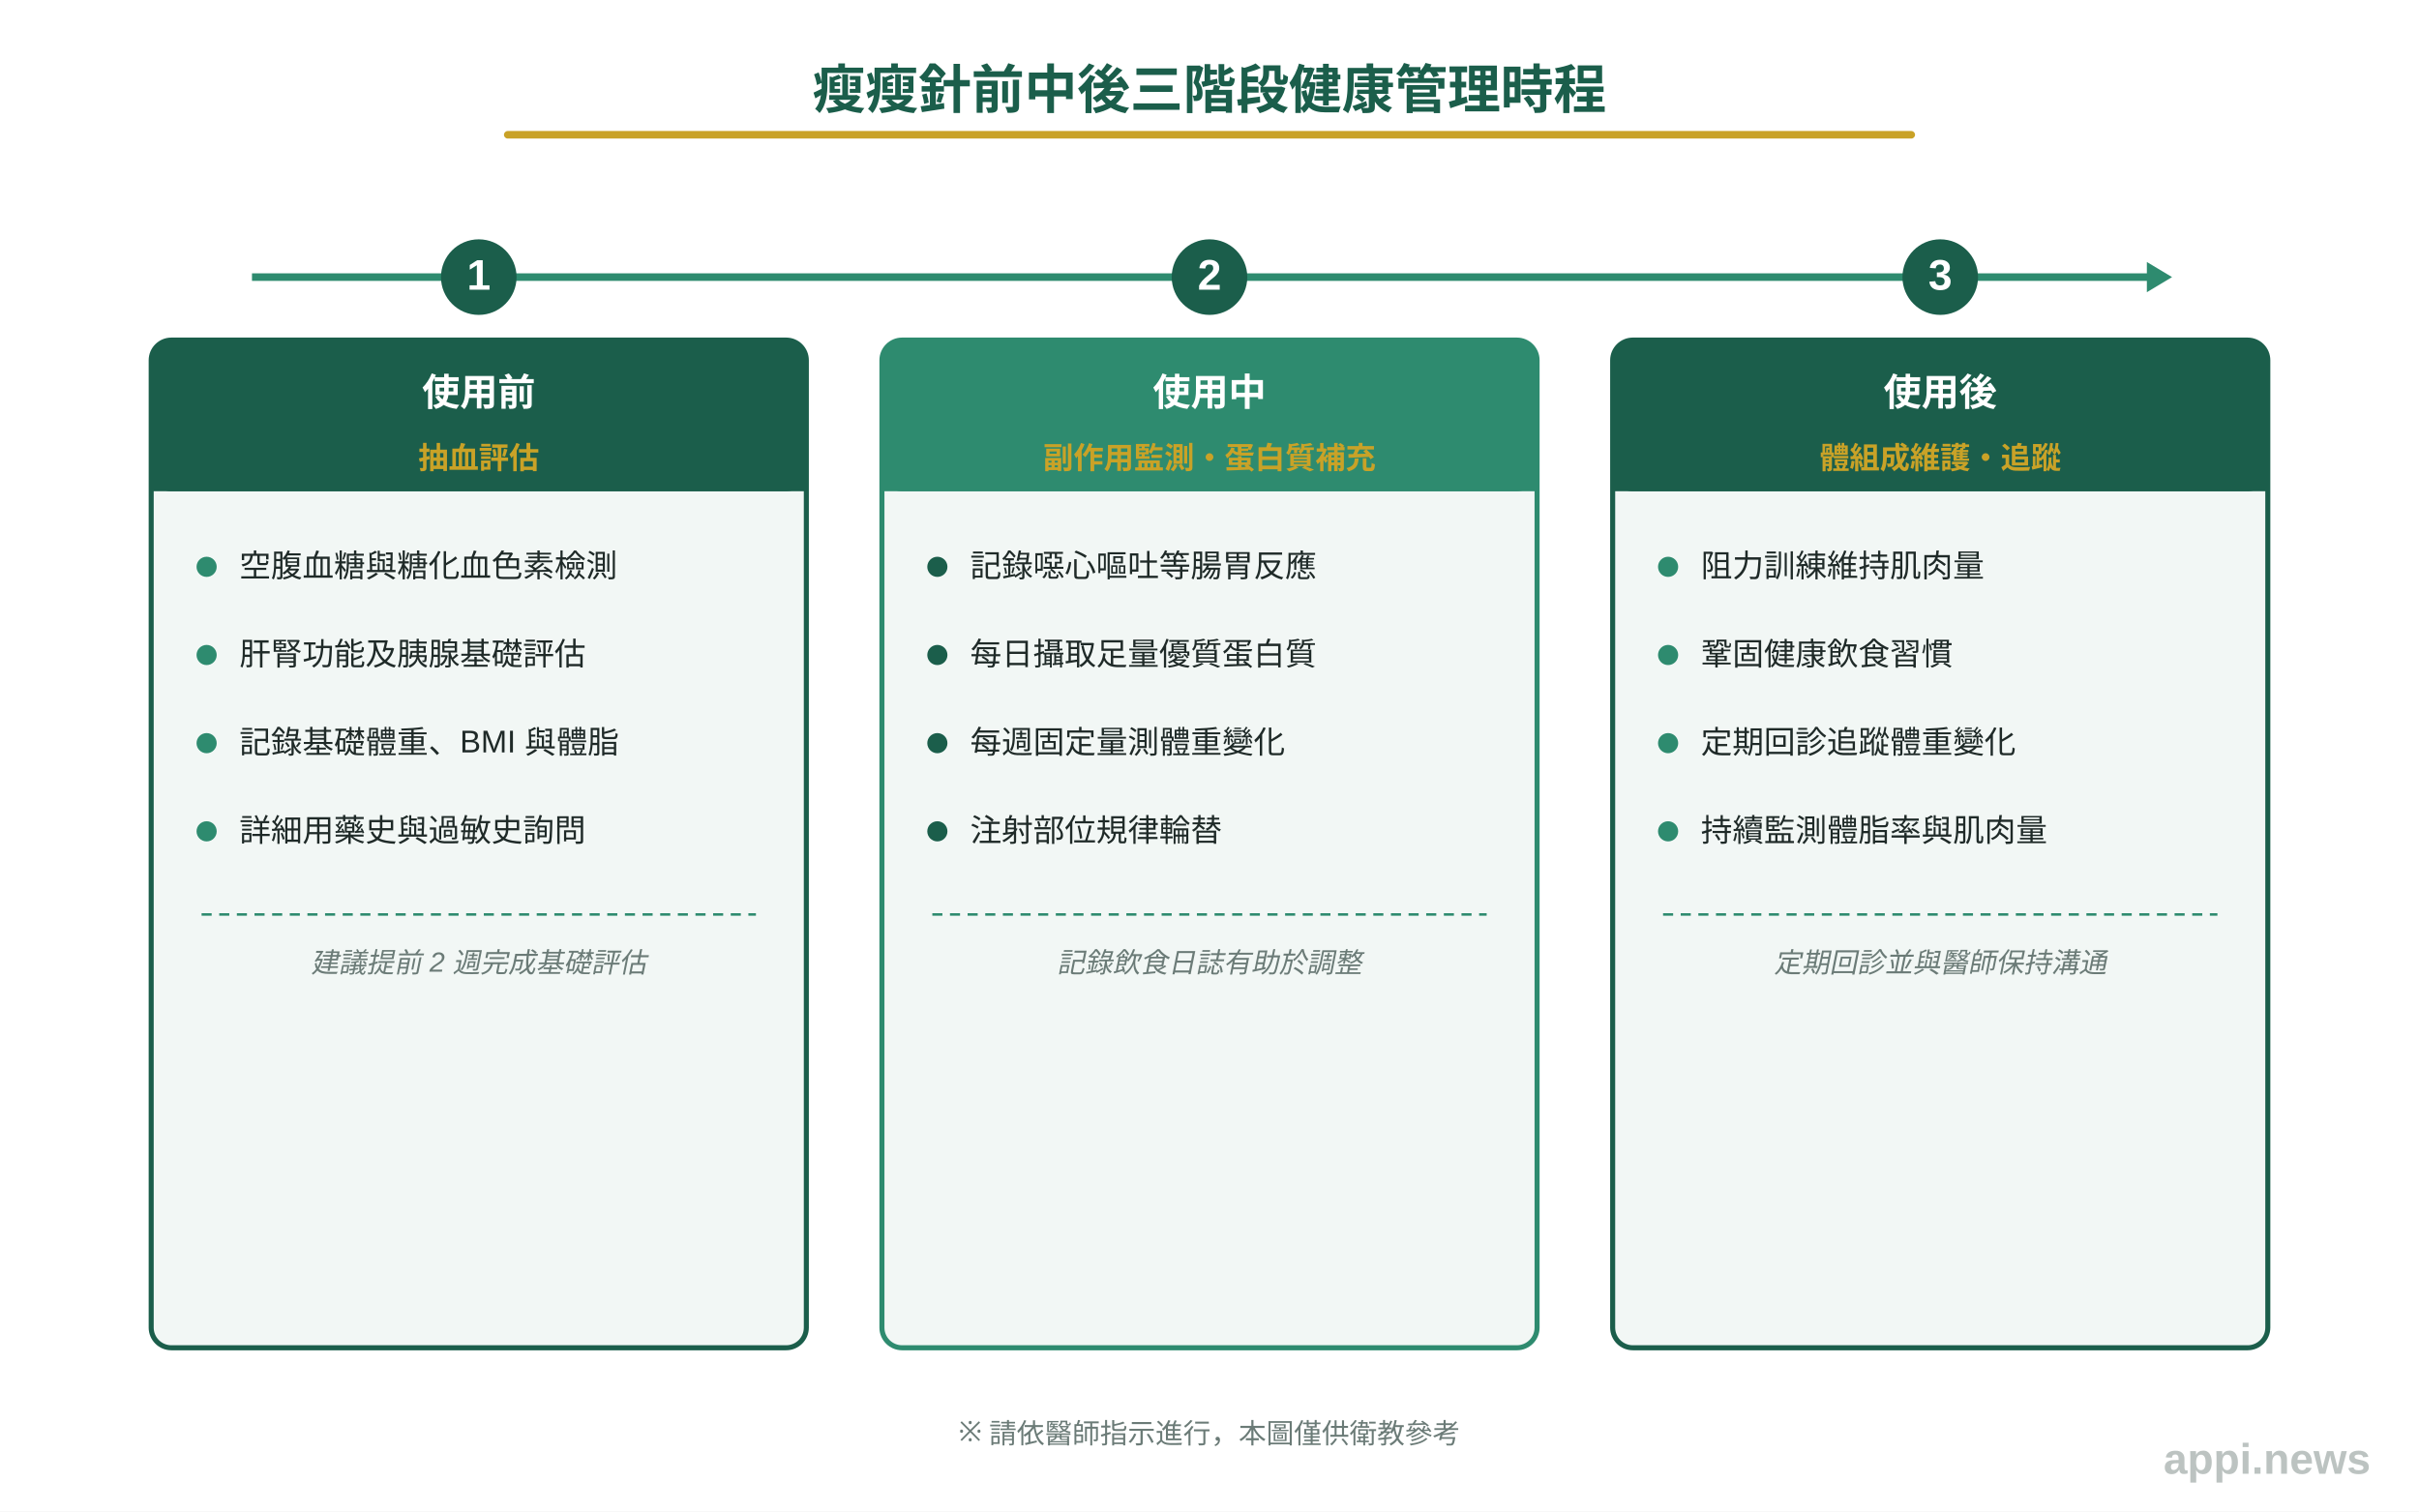
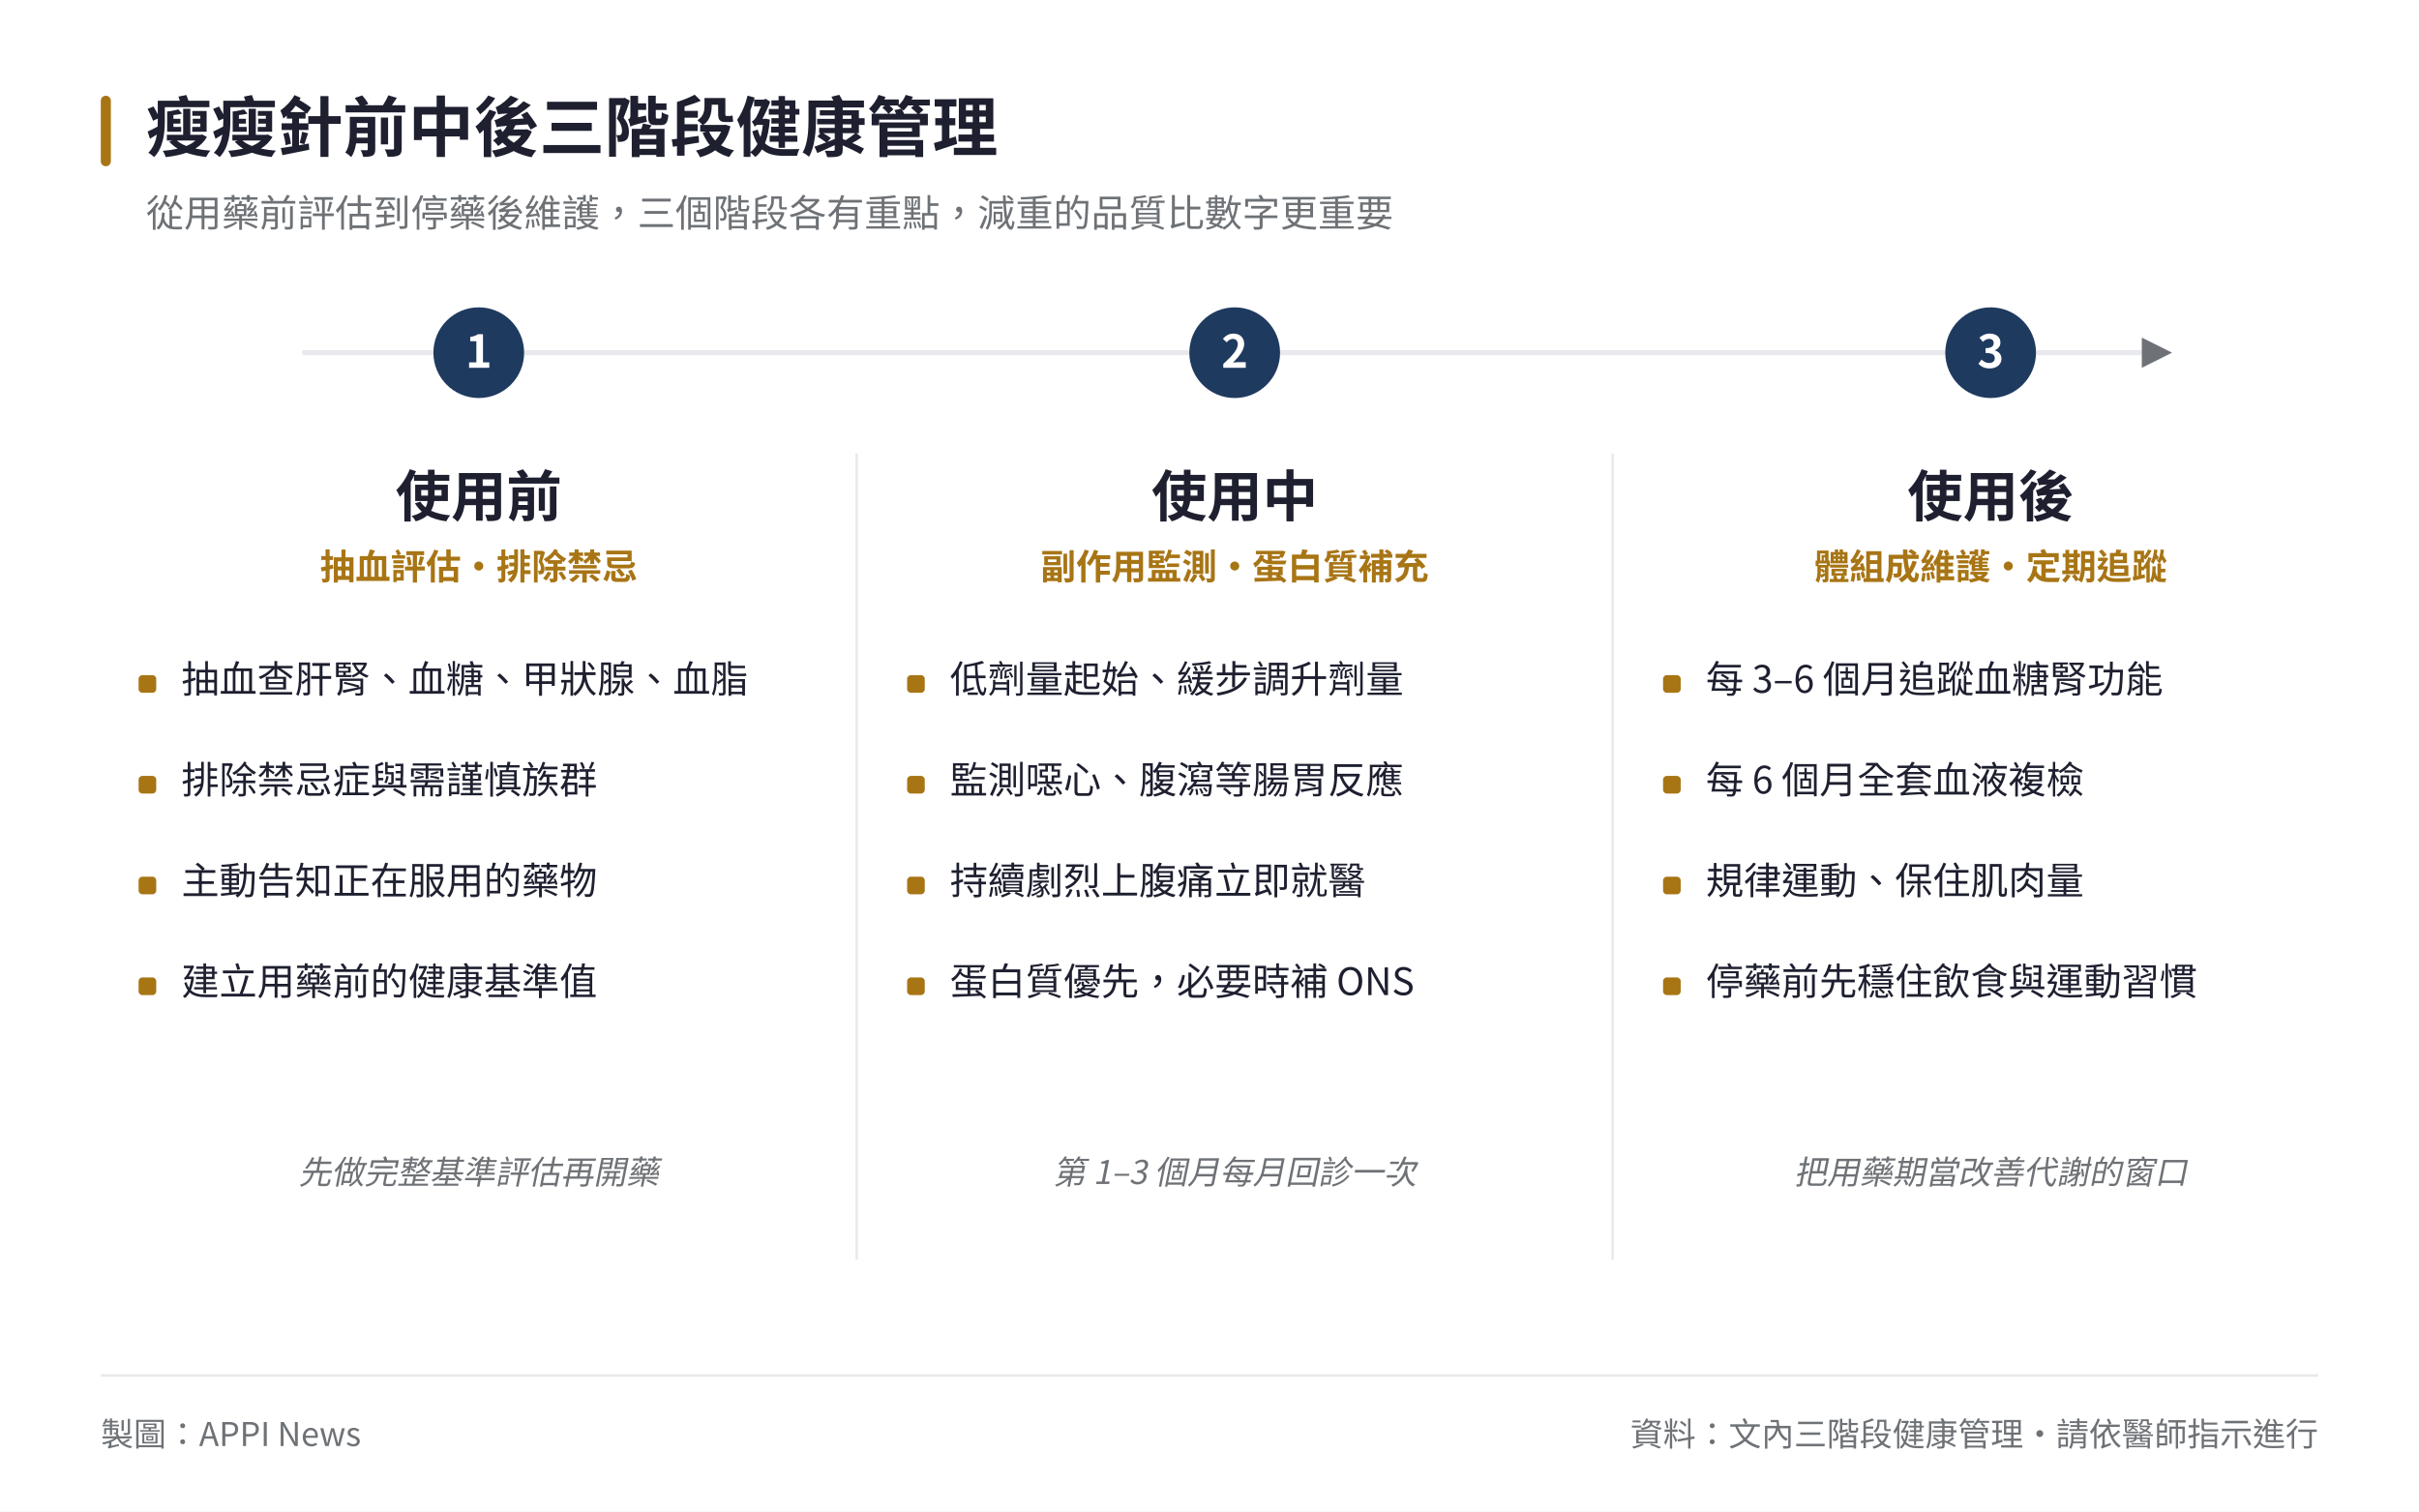
- <svg xmlns="http://www.w3.org/2000/svg" viewBox="0 0 960 600" width="960" height="600">
-   <defs>
-     <style>
- text{font-family:'Noto Sans TC','Microsoft JhengHei',Arial,sans-serif}
- .T{font-size:21px;font-weight:700;fill:#1B5E4B}
- .H{font-size:15px;font-weight:700;fill:#fff}
- .S{font-size:12px;font-weight:600;fill:#C9A227}
- .B{font-size:12.5px;fill:#1F2A28}
- .N{font-size:11px;fill:#6B7B77;font-style:italic}
- .SN{font-size:17px;font-weight:700;fill:#fff}
+ <svg xmlns="http://www.w3.org/2000/svg" viewBox="0 0 960 600" width="960" height="600" role="img" aria-label="瘦瘦針前中後三階段健康管理：使用前完成抽血評估與排除禁忌，使用中監測副作用並補足蛋白質，使用後維護體組成並定期追蹤">
+   <style>
+ text{font-family:'Noto Sans TC','PingFang TC','Microsoft JhengHei','Noto Sans CJK TC','Heiti TC',sans-serif;}
+ .title{font-size:26px;font-weight:700;fill:#1e2030;}
+ .deck{font-size:15px;fill:#6e7276;}
+ .num{font-size:18px;font-weight:700;fill:#ffffff;}
+ .phase{font-size:22px;font-weight:700;fill:#1e2030;}
+ .focus{font-size:14px;font-weight:700;fill:#a87515;}
+ .item{font-size:15px;fill:#1e2030;}
+ .note{font-size:13px;fill:#6e7276;font-style:italic;}
+ .foot{font-size:13px;fill:#6e7276;}
</style>
-   </defs>
-   <rect width="960" height="600" fill="#fff" />
-   <text x="480" y="43" text-anchor="middle" class="T">瘦瘦針前中後三階段健康管理時程</text>
-   <rect x="200" y="52" width="560" height="3" rx="1.5" fill="#C9A227" />
-   <line x1="100" y1="110" x2="856" y2="110" stroke="#2E8B6F" stroke-width="3" />
-   <polygon points="862,110 852,104 852,116" fill="#2E8B6F" />
-   <circle cx="190" cy="110" r="15" fill="#1B5E4B" />
-   <text x="190" y="115" text-anchor="middle" class="SN">1</text>
-   <circle cx="480" cy="110" r="15" fill="#1B5E4B" />
-   <text x="480" y="115" text-anchor="middle" class="SN">2</text>
-   <circle cx="770" cy="110" r="15" fill="#1B5E4B" />
-   <text x="770" y="115" text-anchor="middle" class="SN">3</text>
-   <rect x="60" y="135" width="260" height="400" rx="8" fill="#F2F7F5" stroke="#1B5E4B" stroke-width="2" />
-   <rect x="60" y="135" width="260" height="60" rx="8" fill="#1B5E4B" />
-   <rect x="60" y="175" width="260" height="20" fill="#1B5E4B" />
-   <text x="190" y="161" text-anchor="middle" class="H">使用前</text>
-   <text x="190" y="186" text-anchor="middle" class="S">抽血評估</text>
-   <circle cx="82" cy="225" r="4" fill="#2E8B6F" />
-   <text x="95" y="229" class="B">空腹血糖與糖化血色素檢測</text>
-   <circle cx="82" cy="260" r="4" fill="#2E8B6F" />
-   <text x="95" y="264" class="B">肝腎功能及胰腺基礎評估</text>
-   <circle cx="82" cy="295" r="4" fill="#2E8B6F" />
-   <text x="95" y="299" class="B">記錄基礎體重、BMI 與體脂</text>
-   <circle cx="82" cy="330" r="4" fill="#2E8B6F" />
-   <text x="95" y="334" class="B">詳細用藥史與過敏史詢問</text>
-   <line x1="80" y1="363" x2="300" y2="363" stroke="#2E8B6F" stroke-width="1" stroke-dasharray="4,3" />
-   <text x="190" y="386" text-anchor="middle" class="N">建議提前 2 週完成基礎評估</text>
-   <rect x="350" y="135" width="260" height="400" rx="8" fill="#F2F7F5" stroke="#2E8B6F" stroke-width="2" />
-   <rect x="350" y="135" width="260" height="60" rx="8" fill="#2E8B6F" />
-   <rect x="350" y="175" width="260" height="20" fill="#2E8B6F" />
-   <text x="480" y="161" text-anchor="middle" class="H">使用中</text>
-   <text x="480" y="186" text-anchor="middle" class="S">副作用監測・蛋白質補充</text>
-   <circle cx="372" cy="225" r="4" fill="#1B5E4B" />
-   <text x="385" y="229" class="B">記錄噁心嘔吐等腸胃反應</text>
-   <circle cx="372" cy="260" r="4" fill="#1B5E4B" />
-   <text x="385" y="264" class="B">每日攝取足量優質蛋白質</text>
-   <circle cx="372" cy="295" r="4" fill="#1B5E4B" />
-   <text x="385" y="299" class="B">每週固定量測體重變化</text>
-   <circle cx="372" cy="330" r="4" fill="#1B5E4B" />
-   <text x="385" y="334" class="B">注射部位規律輪替</text>
-   <line x1="370" y1="363" x2="590" y2="363" stroke="#2E8B6F" stroke-width="1" stroke-dasharray="4,3" />
-   <text x="480" y="386" text-anchor="middle" class="N">記錄飲食日誌有助於調整</text>
-   <rect x="640" y="135" width="260" height="400" rx="8" fill="#F2F7F5" stroke="#1B5E4B" stroke-width="2" />
-   <rect x="640" y="135" width="260" height="60" rx="8" fill="#1B5E4B" />
-   <rect x="640" y="175" width="260" height="20" fill="#1B5E4B" />
-   <text x="770" y="161" text-anchor="middle" class="H">使用後</text>
-   <text x="770" y="186" text-anchor="middle" class="S">體組成維護・追蹤</text>
-   <circle cx="662" cy="225" r="4" fill="#2E8B6F" />
-   <text x="675" y="229" class="B">阻力訓練維持肌肉量</text>
-   <circle cx="662" cy="260" r="4" fill="#2E8B6F" />
-   <text x="675" y="264" class="B">鞏固健康飲食習慣</text>
-   <circle cx="662" cy="295" r="4" fill="#2E8B6F" />
-   <text x="675" y="299" class="B">定期回診追蹤體重變化</text>
-   <circle cx="662" cy="330" r="4" fill="#2E8B6F" />
-   <text x="675" y="334" class="B">持續監測體脂率與肌肉量</text>
-   <line x1="660" y1="363" x2="880" y2="363" stroke="#2E8B6F" stroke-width="1" stroke-dasharray="4,3" />
-   <text x="770" y="386" text-anchor="middle" class="N">定期回診並與醫師保持溝通</text>
-   <text x="480" y="572" text-anchor="middle" font-size="11" fill="#6B7B77">※ 請依醫師指示進行，本圖僅供衛教參考</text>
-   <text x="940.8" y="585" text-anchor="end" font-family="sans-serif" font-size="17" fill="#6B7B77" fill-opacity="0.45" font-weight="600">appi.news</text>
+   <rect width="960" height="600" fill="#ffffff" />
+   <rect x="40" y="38" width="4" height="28" rx="2" fill="#a87515" />
+   <text x="58" y="60" class="title">瘦瘦針前中後三階段健康管理</text>
+   <text x="58" y="90" class="deck">從用藥前評估到停藥後維護，三個階段各有重點，減重的品質比數字更重要</text>
+   <line x1="120" y1="140" x2="852" y2="140" stroke="#e8e9ed" stroke-width="2" />
+   <polygon points="862,140 850,134 850,146" fill="#6e7276" />
+   <circle cx="190" cy="140" r="18" fill="#1f3a5f" />
+   <text x="190" y="146" text-anchor="middle" class="num">1</text>
+   <circle cx="490" cy="140" r="18" fill="#1f3a5f" />
+   <text x="490" y="146" text-anchor="middle" class="num">2</text>
+   <circle cx="790" cy="140" r="18" fill="#1f3a5f" />
+   <text x="790" y="146" text-anchor="middle" class="num">3</text>
+   <line x1="340" y1="180" x2="340" y2="500" stroke="#e8e9ed" stroke-width="1" />
+   <line x1="640" y1="180" x2="640" y2="500" stroke="#e8e9ed" stroke-width="1" />
+   <g>
+     <text x="190" y="205" text-anchor="middle" class="phase">使用前</text>
+     <text x="190" y="230" text-anchor="middle" class="focus">抽血評估・排除禁忌</text>
+     <g class="item">
+       <rect x="55" y="268" width="7" height="7" rx="1.5" fill="#a87515" />
+       <text x="72" y="275">抽血查肝腎、血糖、甲狀腺、血脂</text>
+       <rect x="55" y="308" width="7" height="7" rx="1.5" fill="#a87515" />
+       <text x="72" y="315">排除禁忌症與需謹慎族群</text>
+       <rect x="55" y="348" width="7" height="7" rx="1.5" fill="#a87515" />
+       <text x="72" y="355">主動告知正在服用的藥物</text>
+       <rect x="55" y="388" width="7" height="7" rx="1.5" fill="#a87515" />
+       <text x="72" y="395">建立用藥前的健康基準值</text>
+     </g>
+     <text x="190" y="470" text-anchor="middle" class="note">先做完整基準評估再開藥</text>
+   </g>
+   <g>
+     <text x="490" y="205" text-anchor="middle" class="phase">使用中</text>
+     <text x="490" y="230" text-anchor="middle" class="focus">副作用監測・蛋白質補充</text>
+     <g class="item">
+       <rect x="360" y="268" width="7" height="7" rx="1.5" fill="#a87515" />
+       <text x="377" y="275">低劑量起始、緩步調升劑量</text>
+       <rect x="360" y="308" width="7" height="7" rx="1.5" fill="#a87515" />
+       <text x="377" y="315">監測噁心、腹瀉等腸胃反應</text>
+       <rect x="360" y="348" width="7" height="7" rx="1.5" fill="#a87515" />
+       <text x="377" y="355">持續劇烈上腹痛立即就醫</text>
+       <rect x="360" y="388" width="7" height="7" rx="1.5" fill="#a87515" />
+       <text x="377" y="395">蛋白質優先，必要時補 ONS</text>
+     </g>
+     <text x="490" y="470" text-anchor="middle" class="note">第 1–3 個月每月回診一次</text>
+   </g>
+   <g>
+     <text x="790" y="205" text-anchor="middle" class="phase">使用後</text>
+     <text x="790" y="230" text-anchor="middle" class="focus">體組成維護・定期追蹤</text>
+     <g class="item">
+       <rect x="660" y="268" width="7" height="7" rx="1.5" fill="#a87515" />
+       <text x="677" y="275">每 3–6 個月追蹤血糖腎功能</text>
+       <rect x="660" y="308" width="7" height="7" rx="1.5" fill="#a87515" />
+       <text x="677" y="315">每 6 個月全套血液複檢</text>
+       <rect x="660" y="348" width="7" height="7" rx="1.5" fill="#a87515" />
+       <text x="677" y="355">規律運動、保住肌肉量</text>
+       <rect x="660" y="388" width="7" height="7" rx="1.5" fill="#a87515" />
+       <text x="677" y="395">停藥前先穩住飲食與運動習慣</text>
+     </g>
+     <text x="790" y="470" text-anchor="middle" class="note">把用藥期當改善代謝的窗口</text>
+   </g>
+   <line x1="40" y1="546" x2="920" y2="546" stroke="#e8e9ed" stroke-width="1" />
+   <text x="40" y="574" class="foot">製圖：APPI News</text>
+   <text x="920" y="574" text-anchor="end" class="foot">資料：文內三階段健康管理・請依醫師指示進行</text>
</svg>
